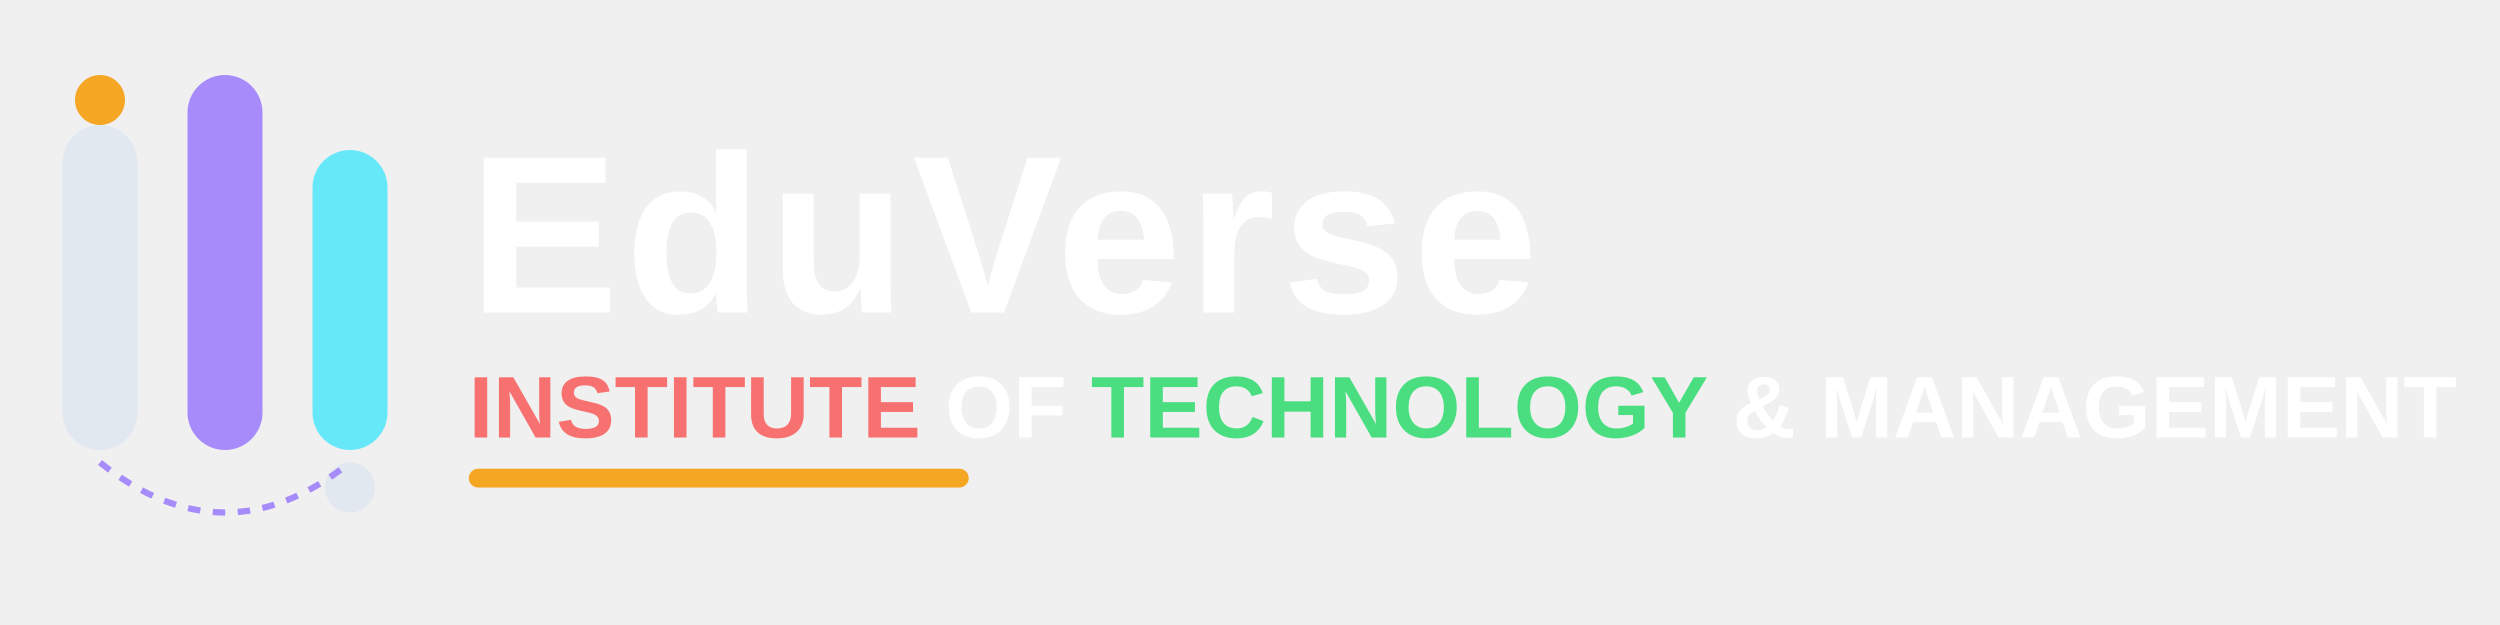
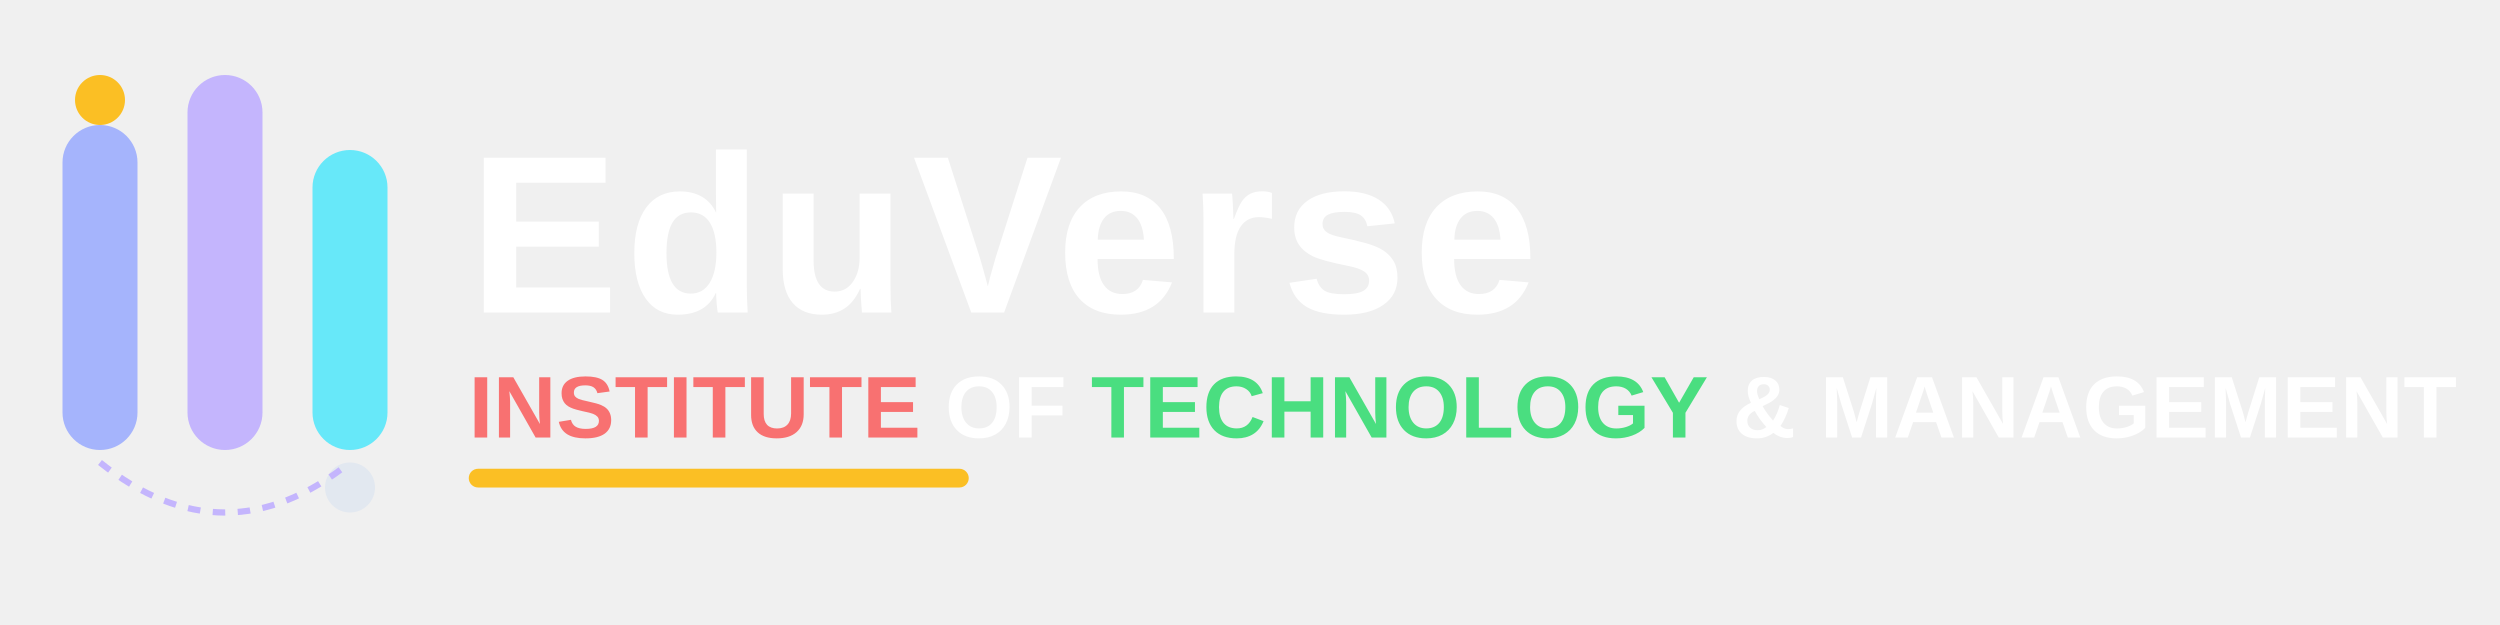
<svg xmlns="http://www.w3.org/2000/svg" viewBox="0 0 800 200" fill="none">
-   <rect x="20" y="40" width="24" height="104" rx="12" fill="#e2e8f0" />
-   <circle cx="32" cy="32" r="8" fill="#f5a623" />
-   <rect x="60" y="24" width="24" height="120" rx="12" fill="#a78bfa" />
+   <rect x="20" y="40" width="24" height="104" rx="12" fill="#a5b4fc" />
+   <circle cx="32" cy="32" r="8" fill="#fbbf24" />
+   <rect x="60" y="24" width="24" height="120" rx="12" fill="#c4b5fd" />
  <rect x="100" y="48" width="24" height="96" rx="12" fill="#67e8f9" />
  <circle cx="112" cy="156" r="8" fill="#e2e8f0" />
-   <path d="M32 148 Q 72 180 112 148" stroke="#a78bfa" stroke-width="2" stroke-dasharray="4 4" fill="none" />
+   <path d="M32 148 Q 72 180 112 148" stroke="#c4b5fd" stroke-width="2" stroke-dasharray="4 4" fill="none" />
  <text x="150" y="100" font-family="Arial, Helvetica, sans-serif" font-weight="900" font-size="72" fill="#ffffff" letter-spacing="2">EduVerse</text>
  <text x="150" y="140" font-family="Arial, Helvetica, sans-serif" font-weight="600" font-size="28">
    <tspan fill="#f87171">INSTITUTE</tspan>
    <tspan fill="#ffffff"> OF </tspan>
    <tspan fill="#4ade80">TECHNOLOGY</tspan>
    <tspan fill="#ffffff"> &amp; MANAGEMENT</tspan>
  </text>
-   <rect x="150" y="150" width="160" height="6" rx="3" fill="#f5a623" />
+   <rect x="150" y="150" width="160" height="6" rx="3" fill="#fbbf24" />
</svg>
